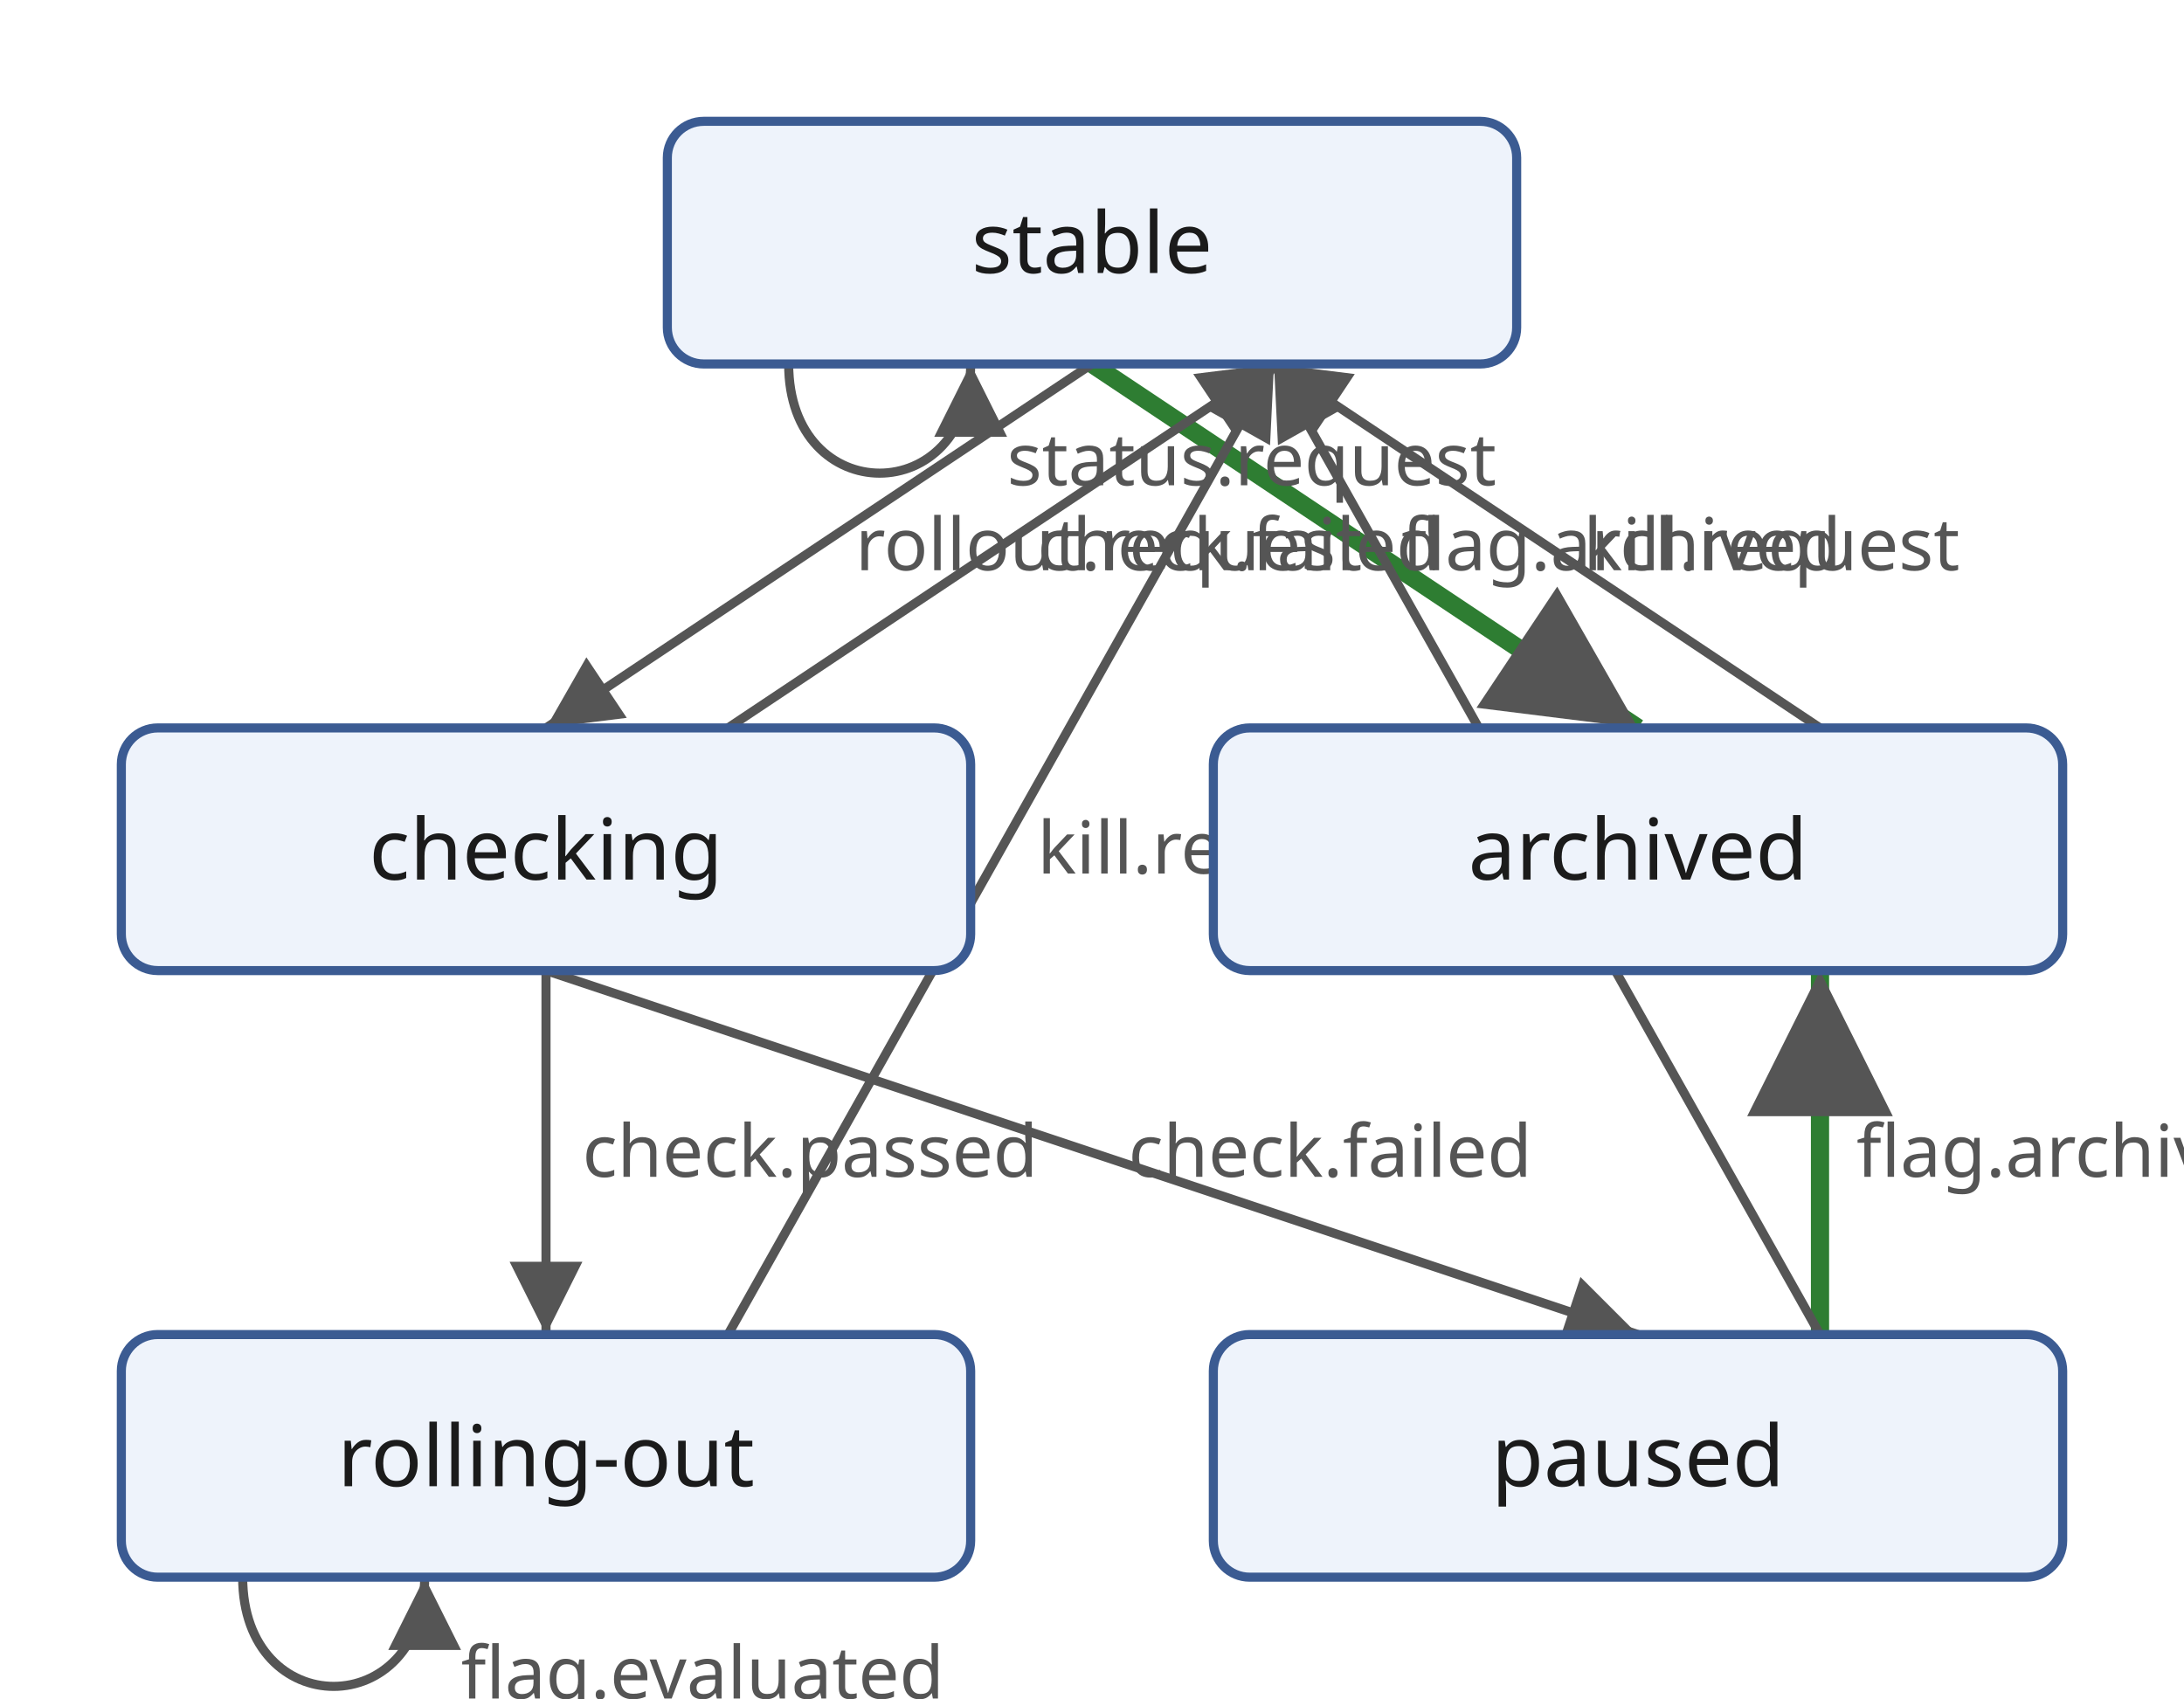
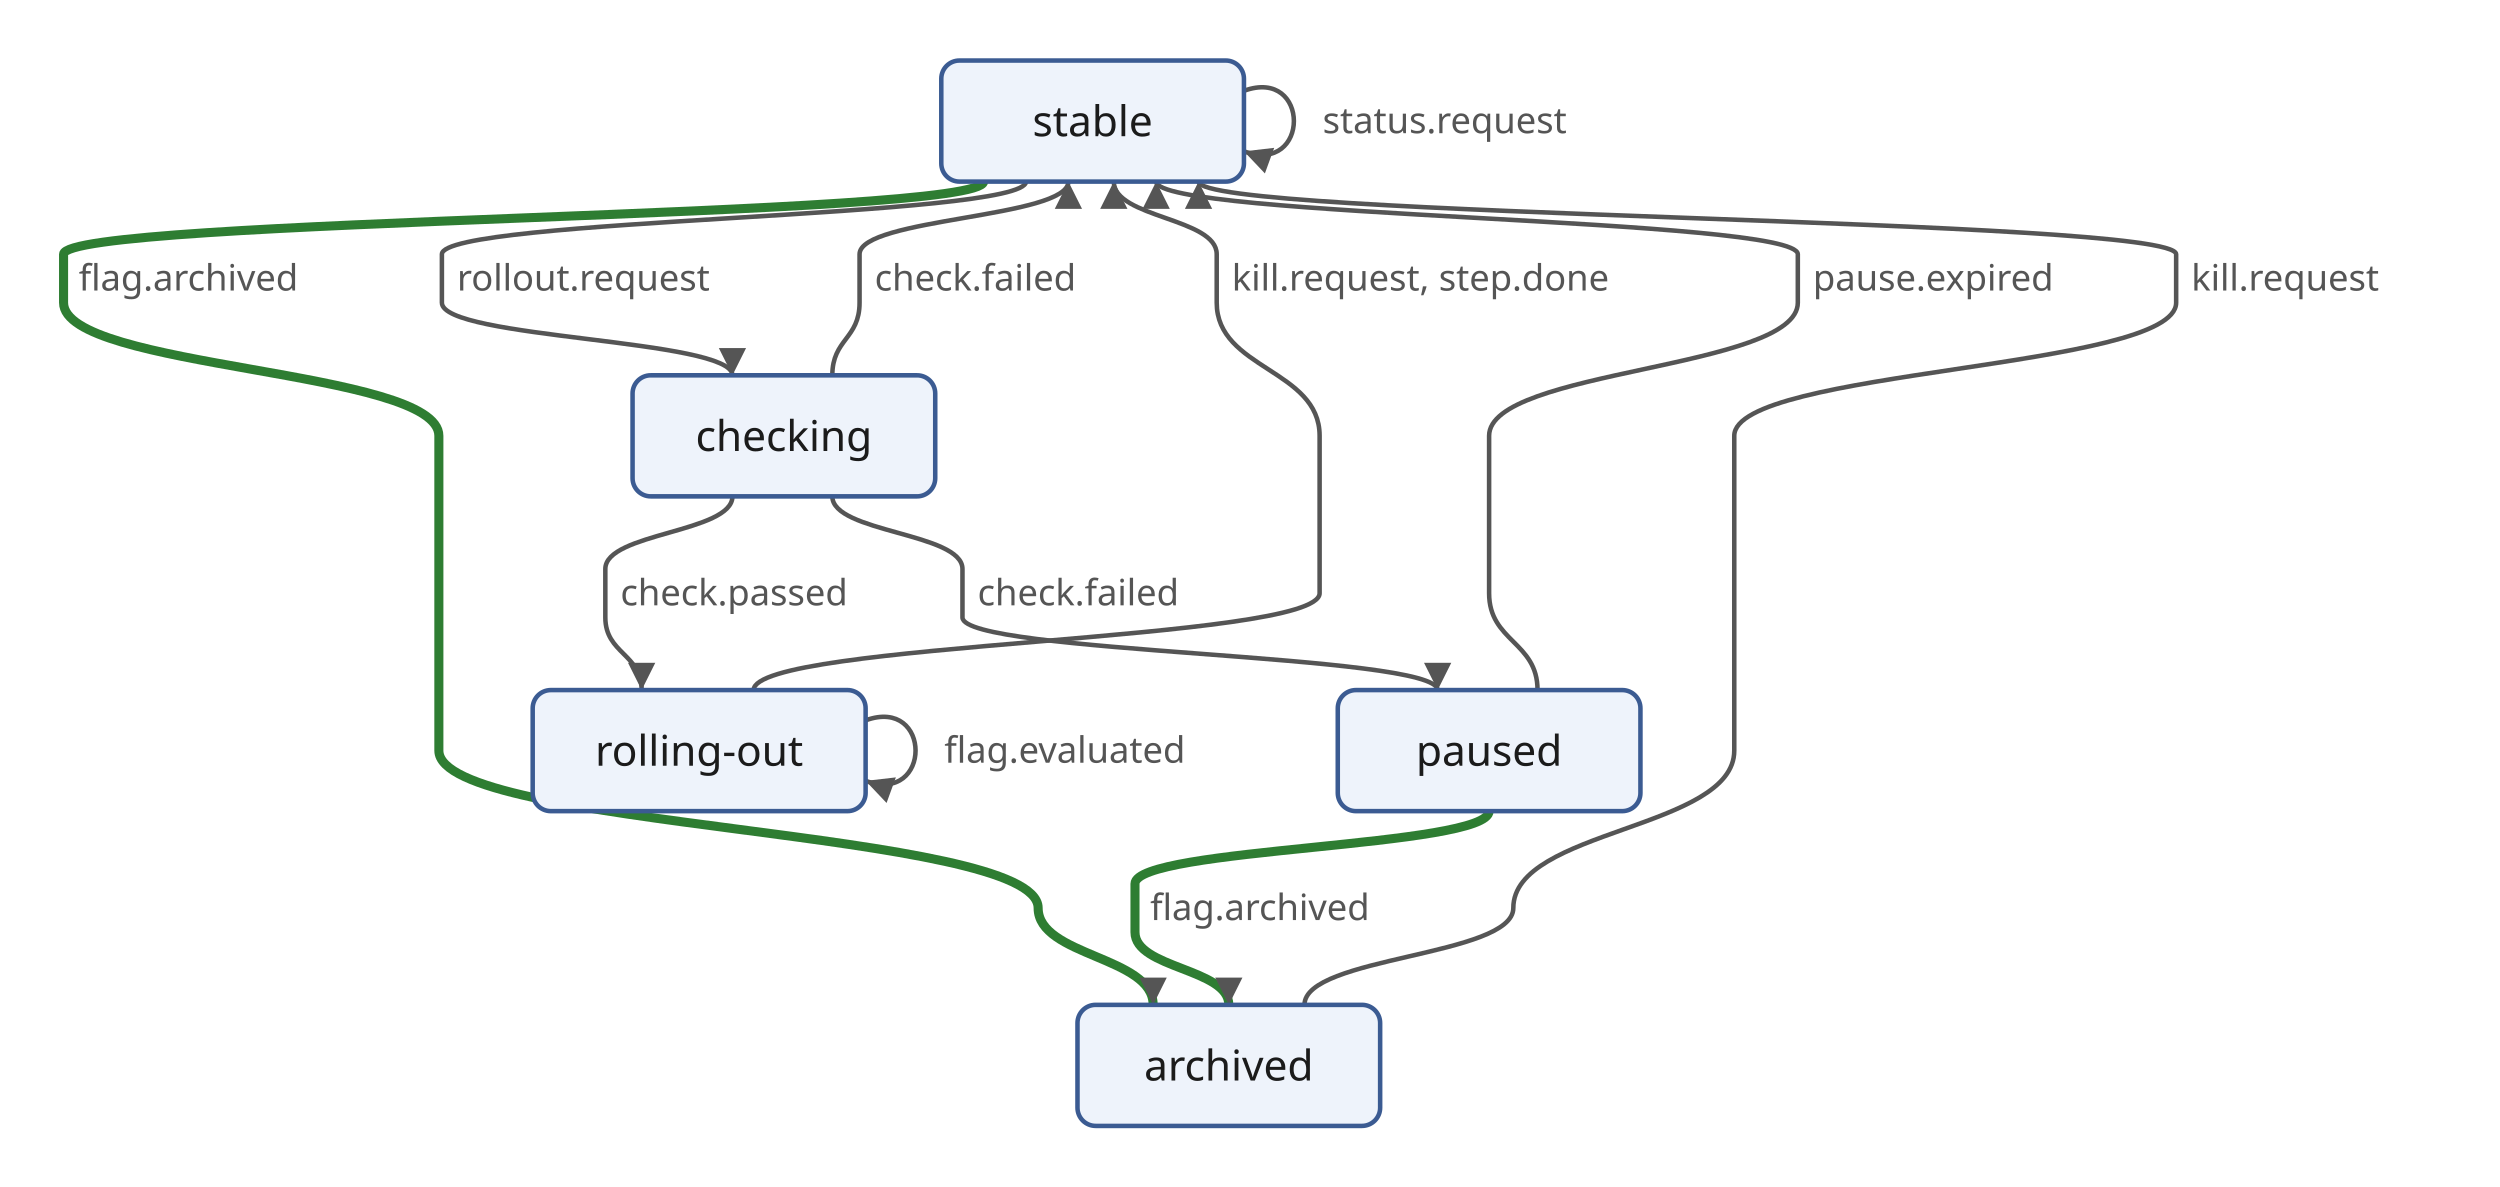
- <svg xmlns="http://www.w3.org/2000/svg" width="360" height="280" viewBox="0 0 360 280">
+ <svg xmlns="http://www.w3.org/2000/svg" width="826" height="392" viewBox="0 0 826 392">
  <style>
    .node rect { fill: #eef3fb; stroke: #3b5b92; stroke-width: 1.5 }
    .store rect { fill: #f6efe3; stroke: #8a6a2f }
    .node text { font: 14px sans-serif; fill: #1b1b1b }
-     .edge line { stroke: #555555; stroke-width: 1.5 }
+     .edge path { fill: none; stroke: #555555; stroke-width: 1.5 }
    .edge text { font: 12px sans-serif; fill: #555555 }
-     .edge path { fill: none; stroke: #555555; stroke-width: 1.5 }
-     .added rect, .added line, .added path { stroke: #2e7d32; stroke-width: 3 }
+     .added rect, .added path { stroke: #2e7d32; stroke-width: 3 }
  </style>
  <defs>
-     <marker id="arrow" viewBox="0 0 10 10" refX="10" refY="5" markerWidth="8" markerHeight="8" orient="auto">
+     <marker id="arrow" viewBox="0 0 10 10" refX="10" refY="5" markerWidth="9" markerHeight="9" markerUnits="userSpaceOnUse" orient="auto">
      <path d="M 0 0 L 10 5 L 0 10 z" fill="#555555" />
    </marker>
  </defs>
  <g class="edge added" id="edge-stable-archived">
-     <line x1="180" y1="60" x2="270" y2="120" marker-end="url(#arrow)" />
-     <text x="231" y="94">flag.archived</text>
+     <path d="M 325 60 C 325 72, 21 72, 21 84 L 21 100 C 21 122, 145 122, 145 144 C 145 170, 145 170, 145 196 C 145 222, 145 222, 145 248 C 145 274, 343 274, 343 300 C 343 316, 381 316, 381 332" marker-end="url(#arrow)" />
+     <text x="26" y="96">flag.archived</text>
  </g>
  <g class="edge" id="edge-stable-checking">
-     <line x1="180" y1="60" x2="90" y2="120" marker-end="url(#arrow)" />
-     <text x="141" y="94">rollout.request</text>
+     <path d="M 339 60 C 339 72, 146 72, 146 84 L 146 100 C 146 112, 242 112, 242 124" marker-end="url(#arrow)" />
+     <text x="151" y="96">rollout.request</text>
  </g>
  <g class="edge" id="edge-stable-stable">
-     <path d="M 130 60 C 130 84, 160 84, 160 60" marker-end="url(#arrow)" />
-     <text x="166" y="80">status.request</text>
+     <path d="M 411 30 C 433 22, 433 58, 411 50" marker-end="url(#arrow)" />
+     <text x="437" y="44">status.request</text>
  </g>
  <g class="edge" id="edge-checking-rolling-out">
-     <line x1="90" y1="160" x2="90" y2="220" marker-end="url(#arrow)" />
-     <text x="96" y="194">check.passed</text>
+     <path d="M 242 164 C 242 176, 200 176, 200 188 L 200 204 C 200 216, 212 216, 212 228" marker-end="url(#arrow)" />
+     <text x="205" y="200">check.passed</text>
  </g>
  <g class="edge" id="edge-checking-stable">
-     <line x1="120" y1="120" x2="210" y2="60" marker-end="url(#arrow)" />
-     <text x="171" y="94">check.failed</text>
+     <path d="M 275 124 C 275 112, 284 112, 284 100 L 284 84 C 284 72, 353 72, 353 60" marker-end="url(#arrow)" />
+     <text x="289" y="96">check.failed</text>
  </g>
  <g class="edge" id="edge-checking-paused">
-     <line x1="90" y1="160" x2="270" y2="220" marker-end="url(#arrow)" />
-     <text x="186" y="194">check.failed</text>
+     <path d="M 275 164 C 275 176, 318 176, 318 188 L 318 204 C 318 216, 475 216, 475 228" marker-end="url(#arrow)" />
+     <text x="323" y="200">check.failed</text>
  </g>
  <g class="edge" id="edge-rolling-out-stable">
-     <line x1="120" y1="220" x2="210" y2="60" marker-end="url(#arrow)" />
-     <text x="171" y="144">kill.request, step.done</text>
+     <path d="M 249 228 C 249 212, 436 212, 436 196 C 436 170, 436 170, 436 144 C 436 122, 402 122, 402 100 L 402 84 C 402 72, 368 72, 368 60" marker-end="url(#arrow)" />
+     <text x="407" y="96">kill.request, step.done</text>
  </g>
  <g class="edge" id="edge-rolling-out-rolling-out">
-     <path d="M 40 260 C 40 284, 70 284, 70 260" marker-end="url(#arrow)" />
-     <text x="76" y="280">flag.evaluated</text>
+     <path d="M 286 238 C 308 230, 308 266, 286 258" marker-end="url(#arrow)" />
+     <text x="312" y="252">flag.evaluated</text>
  </g>
  <g class="edge added" id="edge-paused-archived">
-     <line x1="300" y1="220" x2="300" y2="160" marker-end="url(#arrow)" />
-     <text x="306" y="194">flag.archived</text>
+     <path d="M 492 268 C 492 280, 375 280, 375 292 L 375 308 C 375 320, 406 320, 406 332" marker-end="url(#arrow)" />
+     <text x="380" y="304">flag.archived</text>
  </g>
  <g class="edge" id="edge-paused-stable">
-     <line x1="300" y1="220" x2="210" y2="60" marker-end="url(#arrow)" />
-     <text x="261" y="144">pause.expired</text>
+     <path d="M 508 228 C 508 212, 492 212, 492 196 C 492 170, 492 170, 492 144 C 492 122, 594 122, 594 100 L 594 84 C 594 72, 382 72, 382 60" marker-end="url(#arrow)" />
+     <text x="599" y="96">pause.expired</text>
  </g>
  <g class="edge" id="edge-archived-stable">
-     <line x1="300" y1="120" x2="210" y2="60" marker-end="url(#arrow)" />
-     <text x="261" y="94">kill.request</text>
+     <path d="M 431 332 C 431 316, 500 316, 500 300 C 500 274, 573 274, 573 248 C 573 222, 573 222, 573 196 C 573 170, 573 170, 573 144 C 573 122, 719 122, 719 100 L 719 84 C 719 72, 396 72, 396 60" marker-end="url(#arrow)" />
+     <text x="724" y="96">kill.request</text>
  </g>
  <g class="node service" id="node-stable">
-     <rect x="110" y="20" width="140" height="40" rx="6" />
-     <text x="180" y="45" text-anchor="middle">stable</text>
+     <rect x="311" y="20" width="100" height="40" rx="6" />
+     <text x="361" y="45" text-anchor="middle">stable</text>
  </g>
  <g class="node service" id="node-checking">
-     <rect x="20" y="120" width="140" height="40" rx="6" />
-     <text x="90" y="145" text-anchor="middle">checking</text>
+     <rect x="209" y="124" width="100" height="40" rx="6" />
+     <text x="259" y="149" text-anchor="middle">checking</text>
  </g>
  <g class="node service" id="node-rolling-out">
-     <rect x="20" y="220" width="140" height="40" rx="6" />
-     <text x="90" y="245" text-anchor="middle">rolling-out</text>
+     <rect x="176" y="228" width="110" height="40" rx="6" />
+     <text x="231" y="253" text-anchor="middle">rolling-out</text>
  </g>
  <g class="node service" id="node-paused">
-     <rect x="200" y="220" width="140" height="40" rx="6" />
-     <text x="270" y="245" text-anchor="middle">paused</text>
+     <rect x="442" y="228" width="100" height="40" rx="6" />
+     <text x="492" y="253" text-anchor="middle">paused</text>
  </g>
  <g class="node service" id="node-archived">
-     <rect x="200" y="120" width="140" height="40" rx="6" />
-     <text x="270" y="145" text-anchor="middle">archived</text>
+     <rect x="356" y="332" width="100" height="40" rx="6" />
+     <text x="406" y="357" text-anchor="middle">archived</text>
  </g>
</svg>
